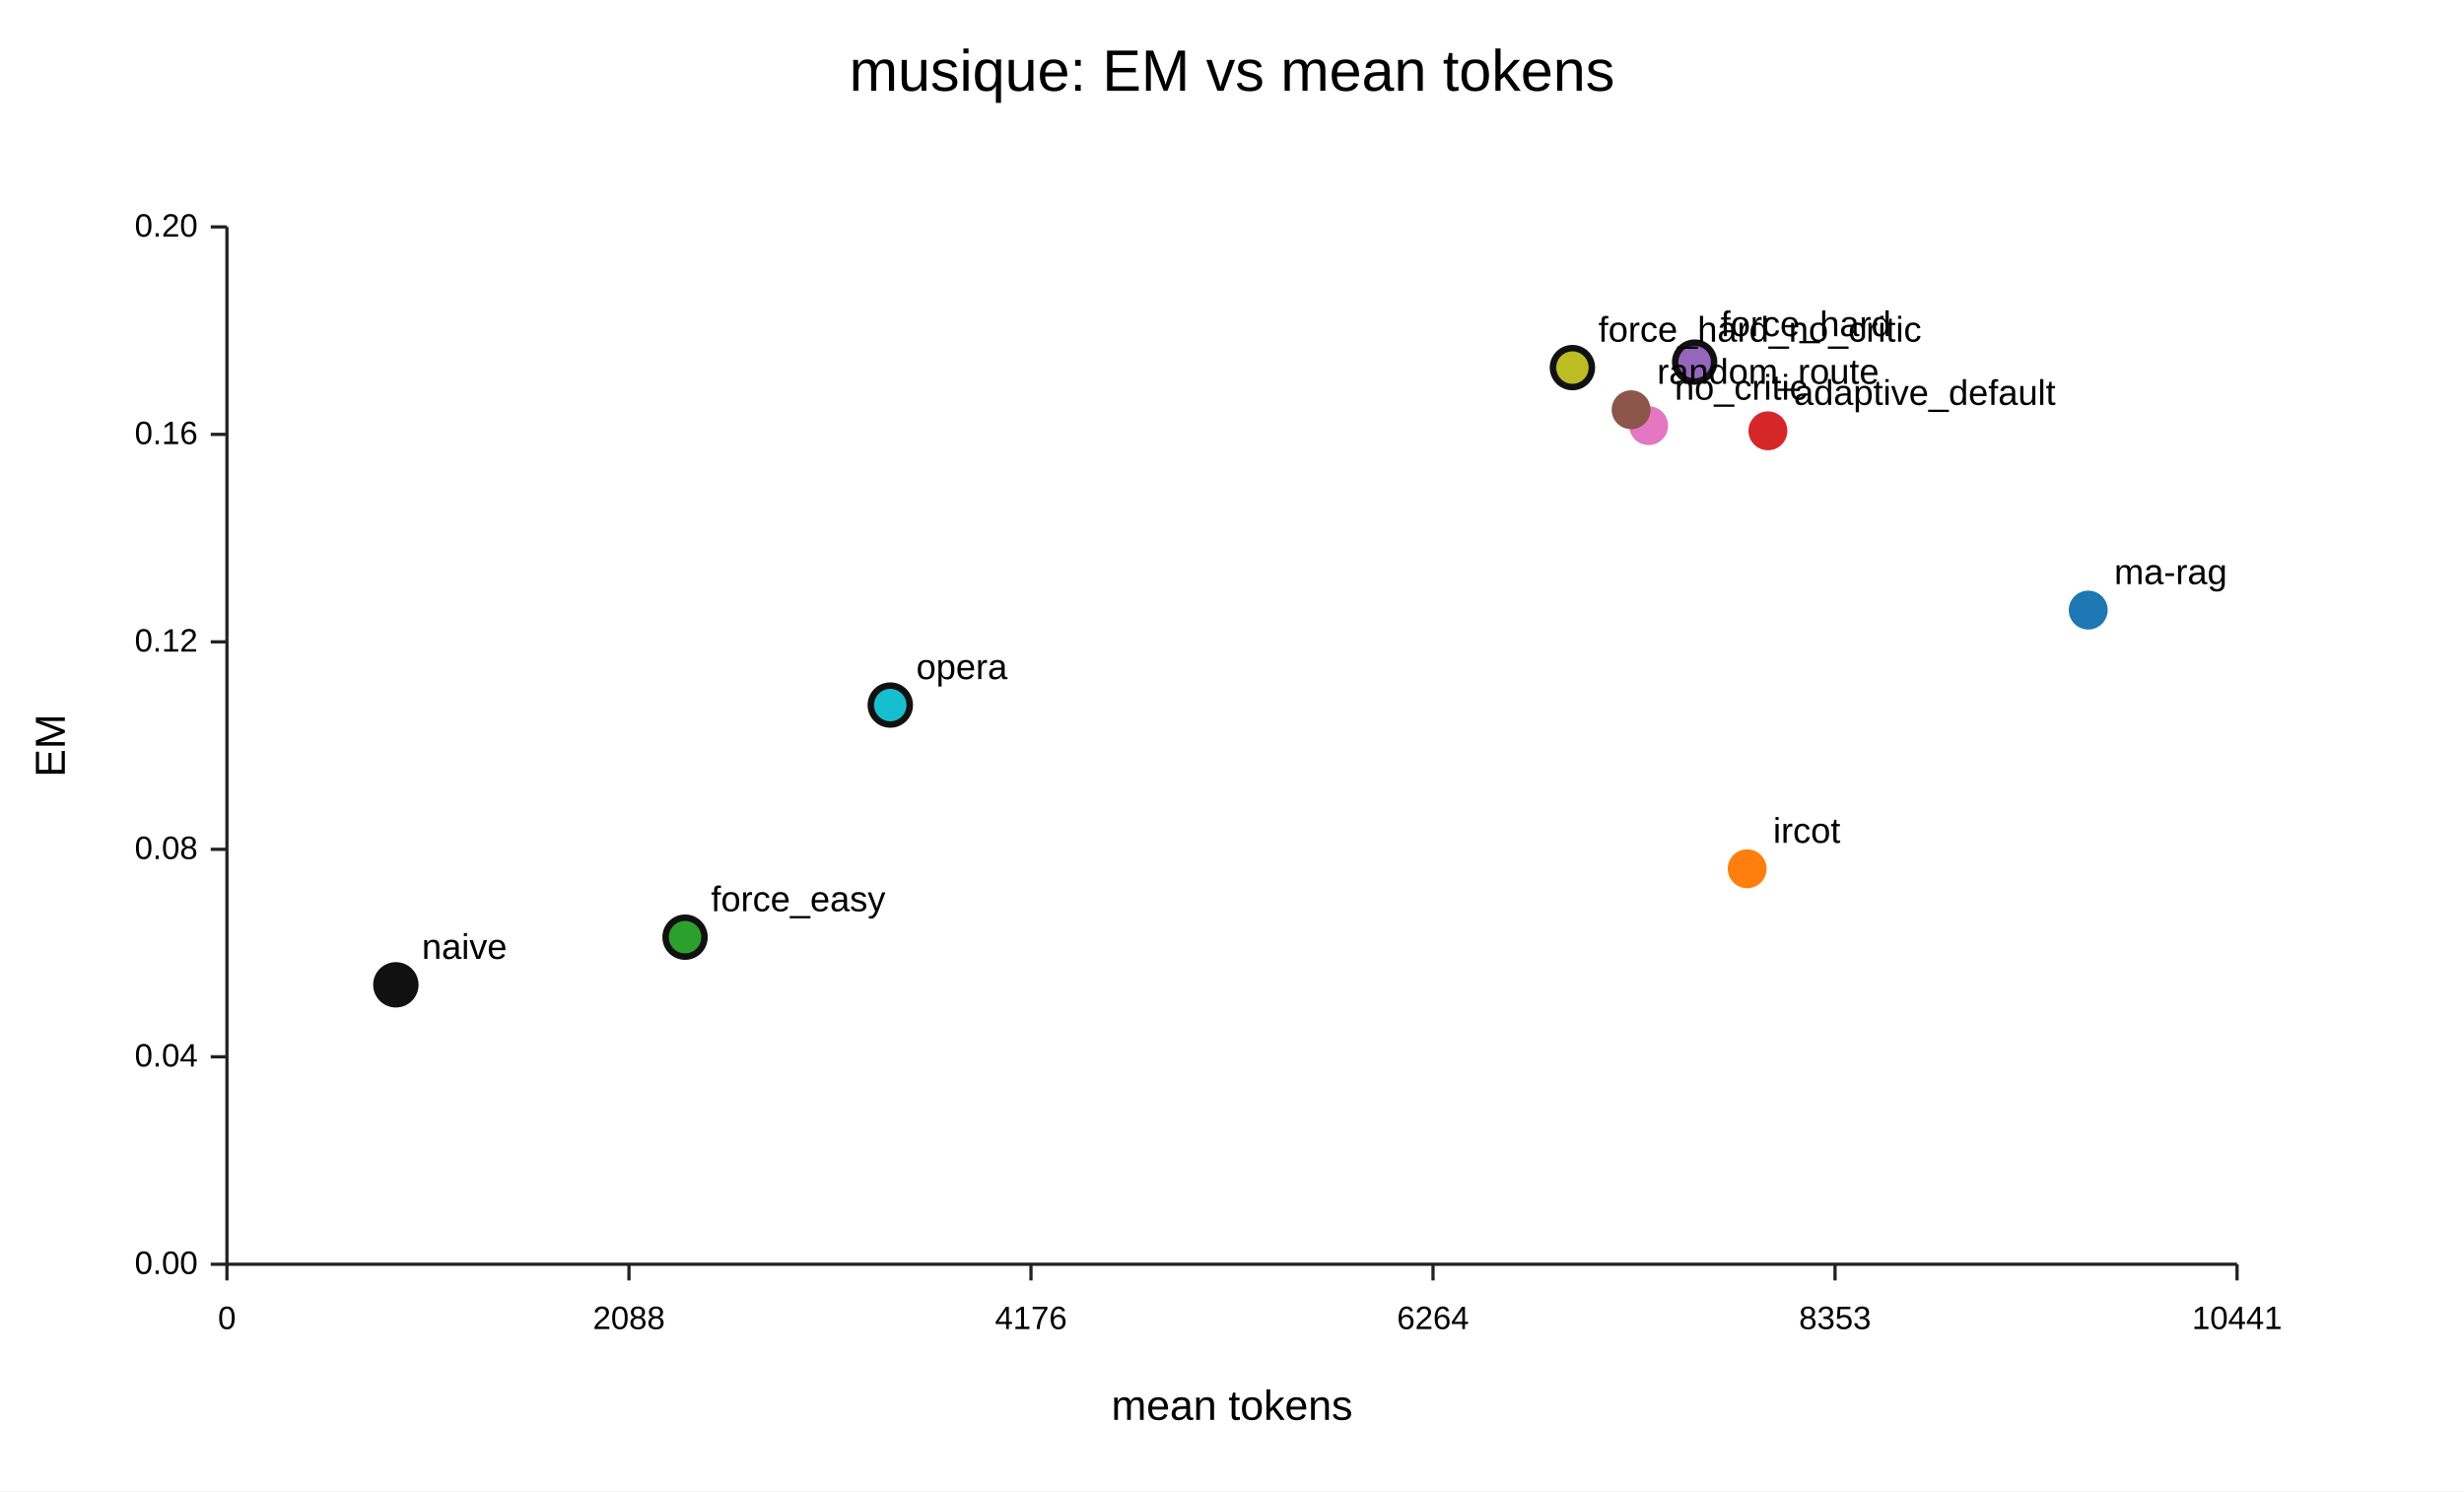
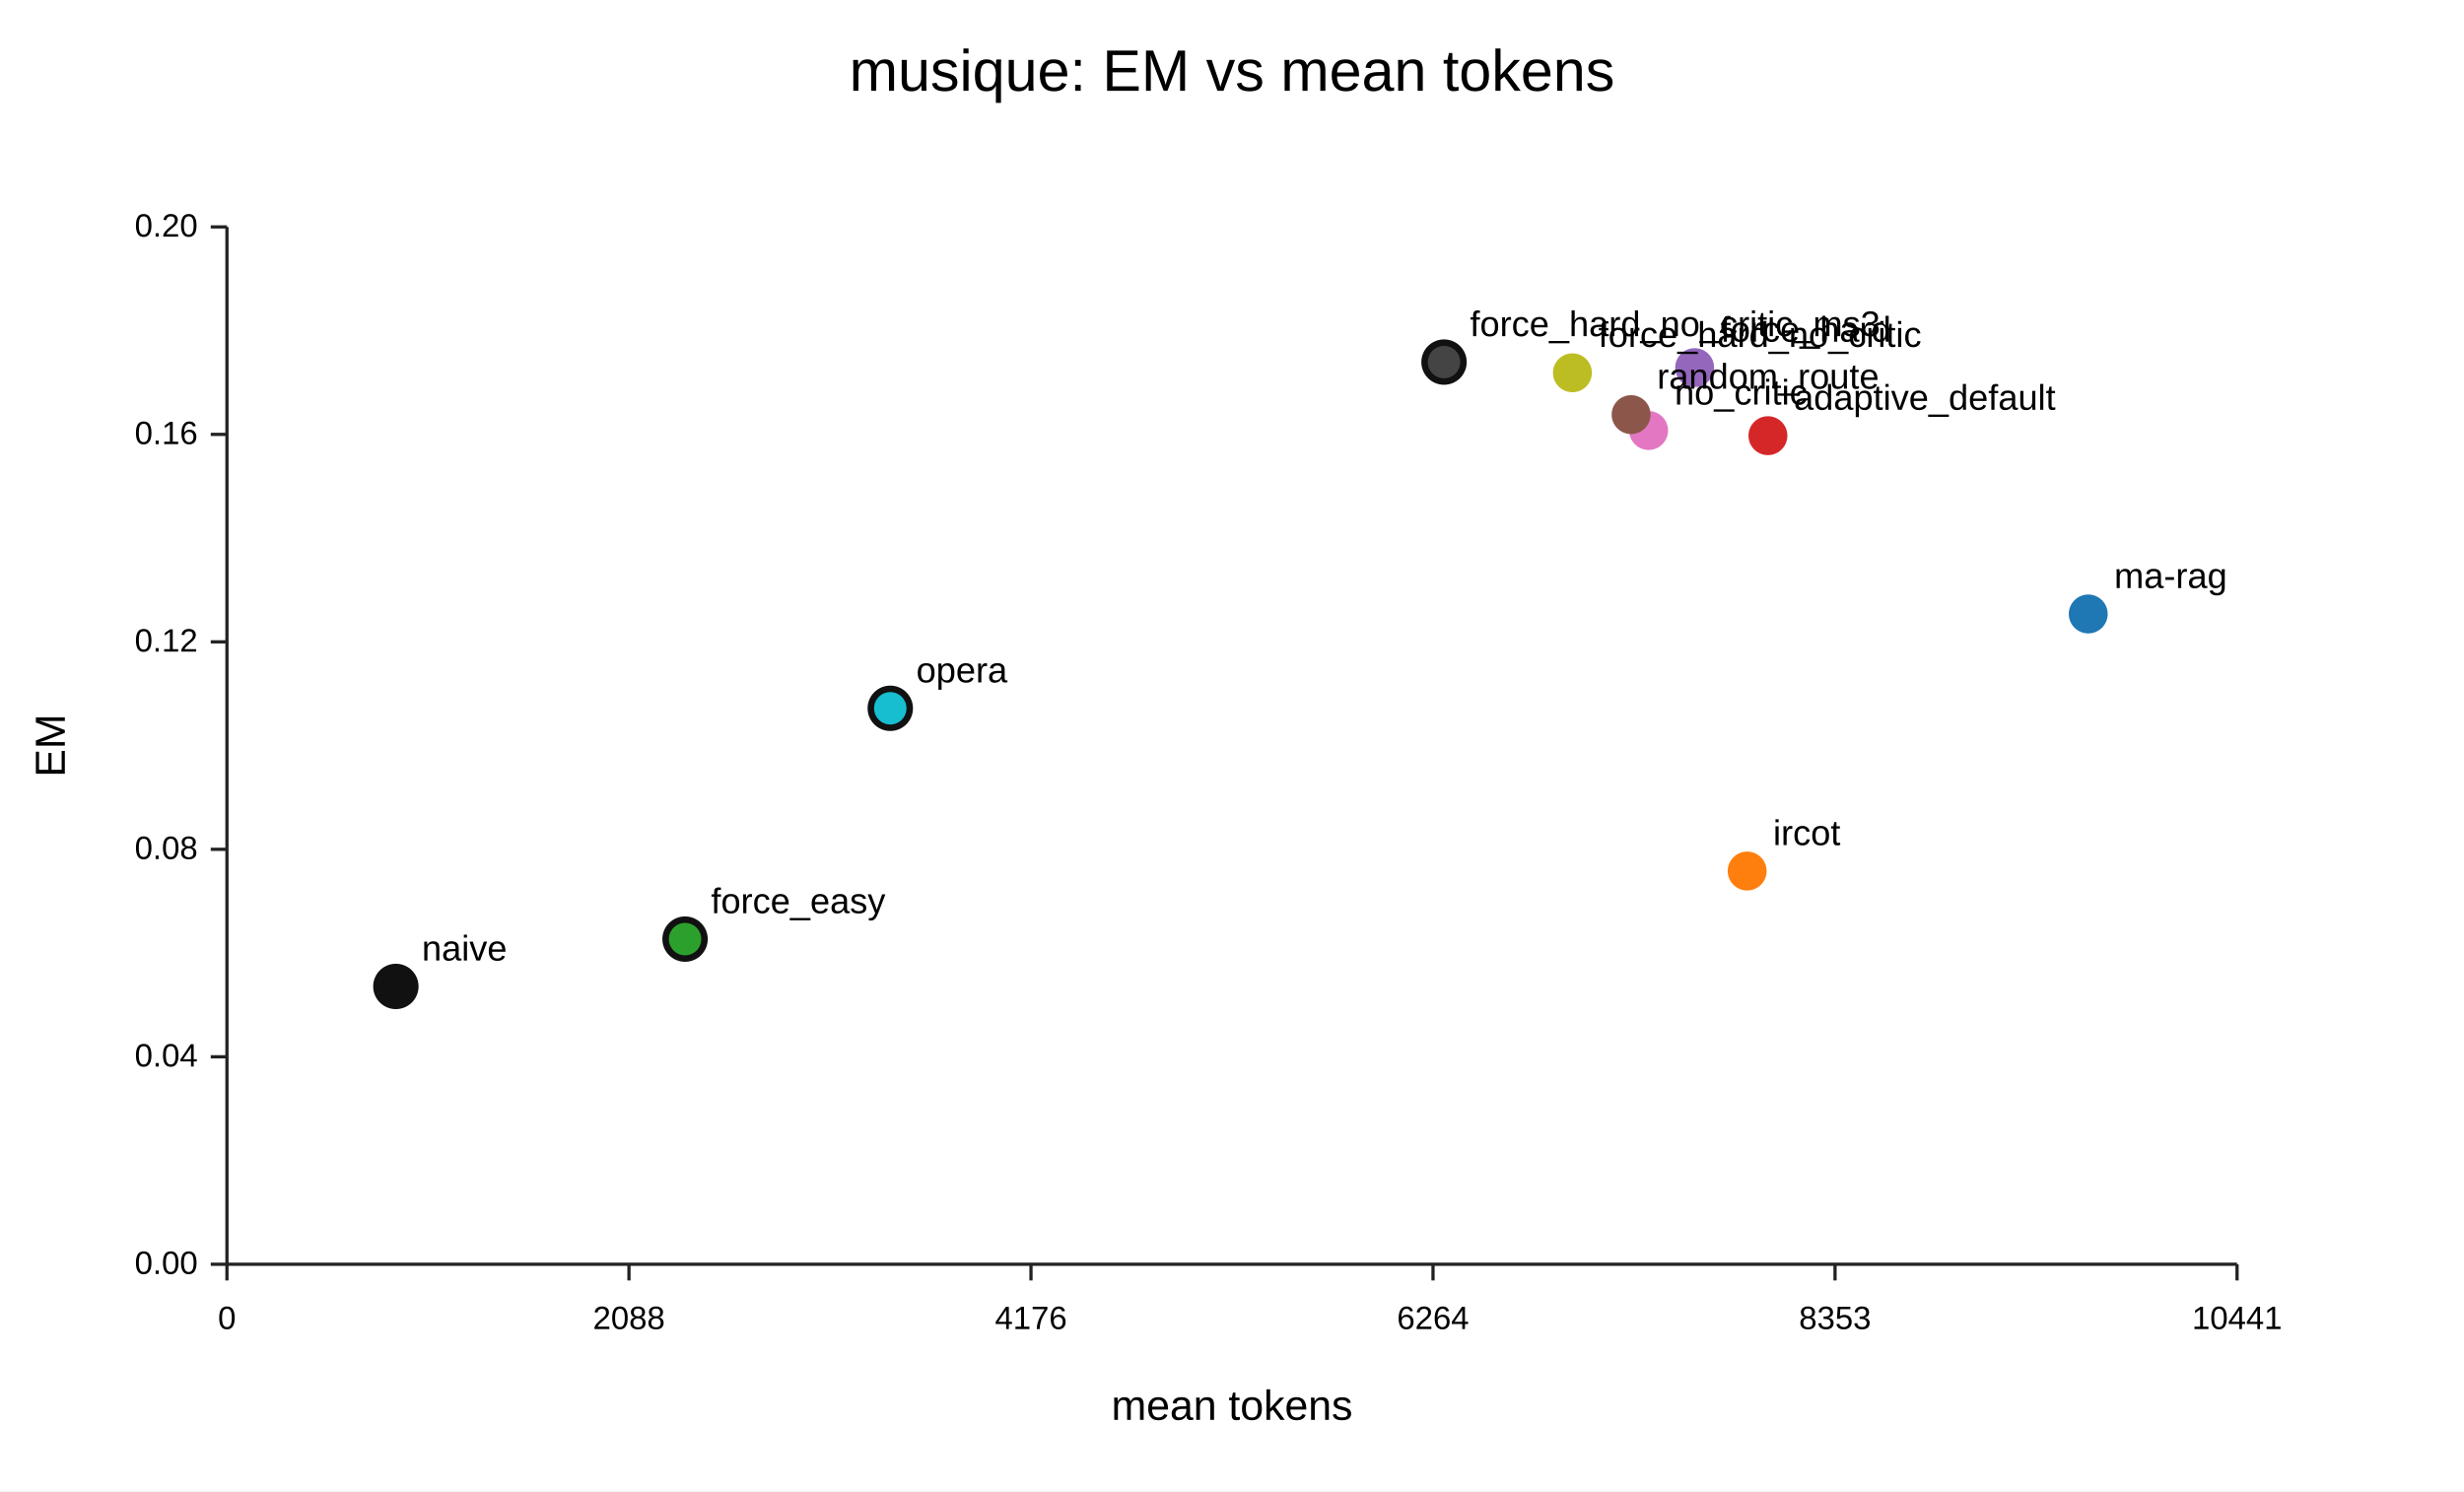
<svg xmlns="http://www.w3.org/2000/svg" width="760" height="460" viewBox="0 0 760 460">
  <rect width="100%" height="100%" fill="white" />
  <text x="380.0" y="28" text-anchor="middle" font-family="Arial" font-size="18">musique: EM vs mean tokens</text>
  <line x1="70" y1="390" x2="690" y2="390" stroke="#222" />
  <line x1="70" y1="390" x2="70" y2="70" stroke="#222" />
  <text x="380.0" y="438" text-anchor="middle" font-family="Arial" font-size="13">mean tokens</text>
  <text transform="translate(20 230.0) rotate(-90)" text-anchor="middle" font-family="Arial" font-size="13">EM</text>
  <line x1="70.0" y1="390" x2="70.0" y2="395" stroke="#222" />
  <text x="70.0" y="410" text-anchor="middle" font-family="Arial" font-size="10">0</text>
  <line x1="65" y1="390.0" x2="70" y2="390.0" stroke="#222" />
  <text x="61" y="393.0" text-anchor="end" font-family="Arial" font-size="10">0.00</text>
  <line x1="194.0" y1="390" x2="194.0" y2="395" stroke="#222" />
  <text x="194.0" y="410" text-anchor="middle" font-family="Arial" font-size="10">2088</text>
  <line x1="65" y1="326.0" x2="70" y2="326.0" stroke="#222" />
  <text x="61" y="329.0" text-anchor="end" font-family="Arial" font-size="10">0.04</text>
  <line x1="318.0" y1="390" x2="318.0" y2="395" stroke="#222" />
  <text x="318.0" y="410" text-anchor="middle" font-family="Arial" font-size="10">4176</text>
  <line x1="65" y1="262.0" x2="70" y2="262.0" stroke="#222" />
  <text x="61" y="265.0" text-anchor="end" font-family="Arial" font-size="10">0.08</text>
  <line x1="442.0" y1="390" x2="442.0" y2="395" stroke="#222" />
  <text x="442.0" y="410" text-anchor="middle" font-family="Arial" font-size="10">6264</text>
  <line x1="65" y1="198.0" x2="70" y2="198.0" stroke="#222" />
  <text x="61" y="201.0" text-anchor="end" font-family="Arial" font-size="10">0.12</text>
  <line x1="566.0" y1="390" x2="566.0" y2="395" stroke="#222" />
  <text x="566.0" y="410" text-anchor="middle" font-family="Arial" font-size="10">8353</text>
  <line x1="65" y1="134.0" x2="70" y2="134.0" stroke="#222" />
  <text x="61" y="137.0" text-anchor="end" font-family="Arial" font-size="10">0.16</text>
  <line x1="690.0" y1="390" x2="690.0" y2="395" stroke="#222" />
  <text x="690.0" y="410" text-anchor="middle" font-family="Arial" font-size="10">10441</text>
  <line x1="65" y1="70.0" x2="70" y2="70.0" stroke="#222" />
  <text x="61" y="73.0" text-anchor="end" font-family="Arial" font-size="10">0.20</text>
-   <circle cx="122.1" cy="303.8" r="6" fill="#111111" stroke="#111111" stroke-width="2" />
-   <text x="130.1" y="295.8" font-family="Arial" font-size="11">naive</text>
-   <circle cx="538.9" cy="268.0" r="6" fill="#ff7f0e" stroke="none" stroke-width="2" />
-   <text x="546.9" y="260.0" font-family="Arial" font-size="11">ircot</text>
-   <circle cx="274.6" cy="217.5" r="6" fill="#17becf" stroke="#111111" stroke-width="2" />
-   <text x="282.6" y="209.5" font-family="Arial" font-size="11">opera</text>
-   <circle cx="644.1" cy="188.2" r="6" fill="#1f77b4" stroke="none" stroke-width="2" />
-   <text x="652.1" y="180.2" font-family="Arial" font-size="11">ma-rag</text>
-   <circle cx="545.3" cy="132.9" r="6" fill="#d62728" stroke="none" stroke-width="2" />
-   <text x="553.3" y="124.9" font-family="Arial" font-size="11">adaptive_default</text>
-   <circle cx="211.3" cy="289.1" r="6" fill="#2ca02c" stroke="#111111" stroke-width="2" />
-   <text x="219.3" y="281.1" font-family="Arial" font-size="11">force_easy</text>
-   <circle cx="522.7" cy="111.7" r="6" fill="#9467bd" stroke="#111111" stroke-width="2" />
-   <text x="530.7" y="103.7" font-family="Arial" font-size="11">force_hard</text>
-   <circle cx="508.5" cy="131.3" r="6" fill="#e377c2" stroke="none" stroke-width="2" />
-   <text x="516.5" y="123.3" font-family="Arial" font-size="11">no_critic</text>
-   <circle cx="485.0" cy="113.4" r="6" fill="#bcbd22" stroke="#111111" stroke-width="2" />
-   <text x="493.0" y="105.4" font-family="Arial" font-size="11">force_hard_no_critic</text>
-   <circle cx="503.1" cy="126.4" r="6" fill="#8c564b" stroke="none" stroke-width="2" />
-   <text x="511.1" y="118.4" font-family="Arial" font-size="11">random_route</text>
+   <circle cx="122.1" cy="304.3" r="6" fill="#111111" stroke="#111111" stroke-width="2" />
+   <text x="130.1" y="296.3" font-family="Arial" font-size="11">naive</text>
+   <circle cx="538.9" cy="268.7" r="6" fill="#ff7f0e" stroke="none" stroke-width="2" />
+   <text x="546.9" y="260.7" font-family="Arial" font-size="11">ircot</text>
+   <circle cx="274.6" cy="218.5" r="6" fill="#17becf" stroke="#111111" stroke-width="2" />
+   <text x="282.6" y="210.5" font-family="Arial" font-size="11">opera</text>
+   <circle cx="644.1" cy="189.4" r="6" fill="#1f77b4" stroke="none" stroke-width="2" />
+   <text x="652.1" y="181.4" font-family="Arial" font-size="11">ma-rag</text>
+   <circle cx="545.3" cy="134.4" r="6" fill="#d62728" stroke="none" stroke-width="2" />
+   <text x="553.3" y="126.4" font-family="Arial" font-size="11">adaptive_default</text>
+   <circle cx="211.3" cy="289.7" r="6" fill="#2ca02c" stroke="#111111" stroke-width="2" />
+   <text x="219.3" y="281.7" font-family="Arial" font-size="11">force_easy</text>
+   <circle cx="522.7" cy="113.4" r="6" fill="#9467bd" stroke="none" stroke-width="2" />
+   <text x="530.7" y="105.4" font-family="Arial" font-size="11">force_hard</text>
+   <circle cx="508.5" cy="132.8" r="6" fill="#e377c2" stroke="none" stroke-width="2" />
+   <text x="516.5" y="124.8" font-family="Arial" font-size="11">no_critic</text>
+   <circle cx="485.0" cy="115.0" r="6" fill="#bcbd22" stroke="none" stroke-width="2" />
+   <text x="493.0" y="107.0" font-family="Arial" font-size="11">force_hard_no_critic</text>
+   <circle cx="445.4" cy="111.7" r="6" fill="#444444" stroke="#111111" stroke-width="2" />
+   <text x="453.4" y="103.7" font-family="Arial" font-size="11">force_hard_no_critic_ms3</text>
+   <circle cx="503.1" cy="127.9" r="6" fill="#8c564b" stroke="none" stroke-width="2" />
+   <text x="511.1" y="119.9" font-family="Arial" font-size="11">random_route</text>
</svg>
